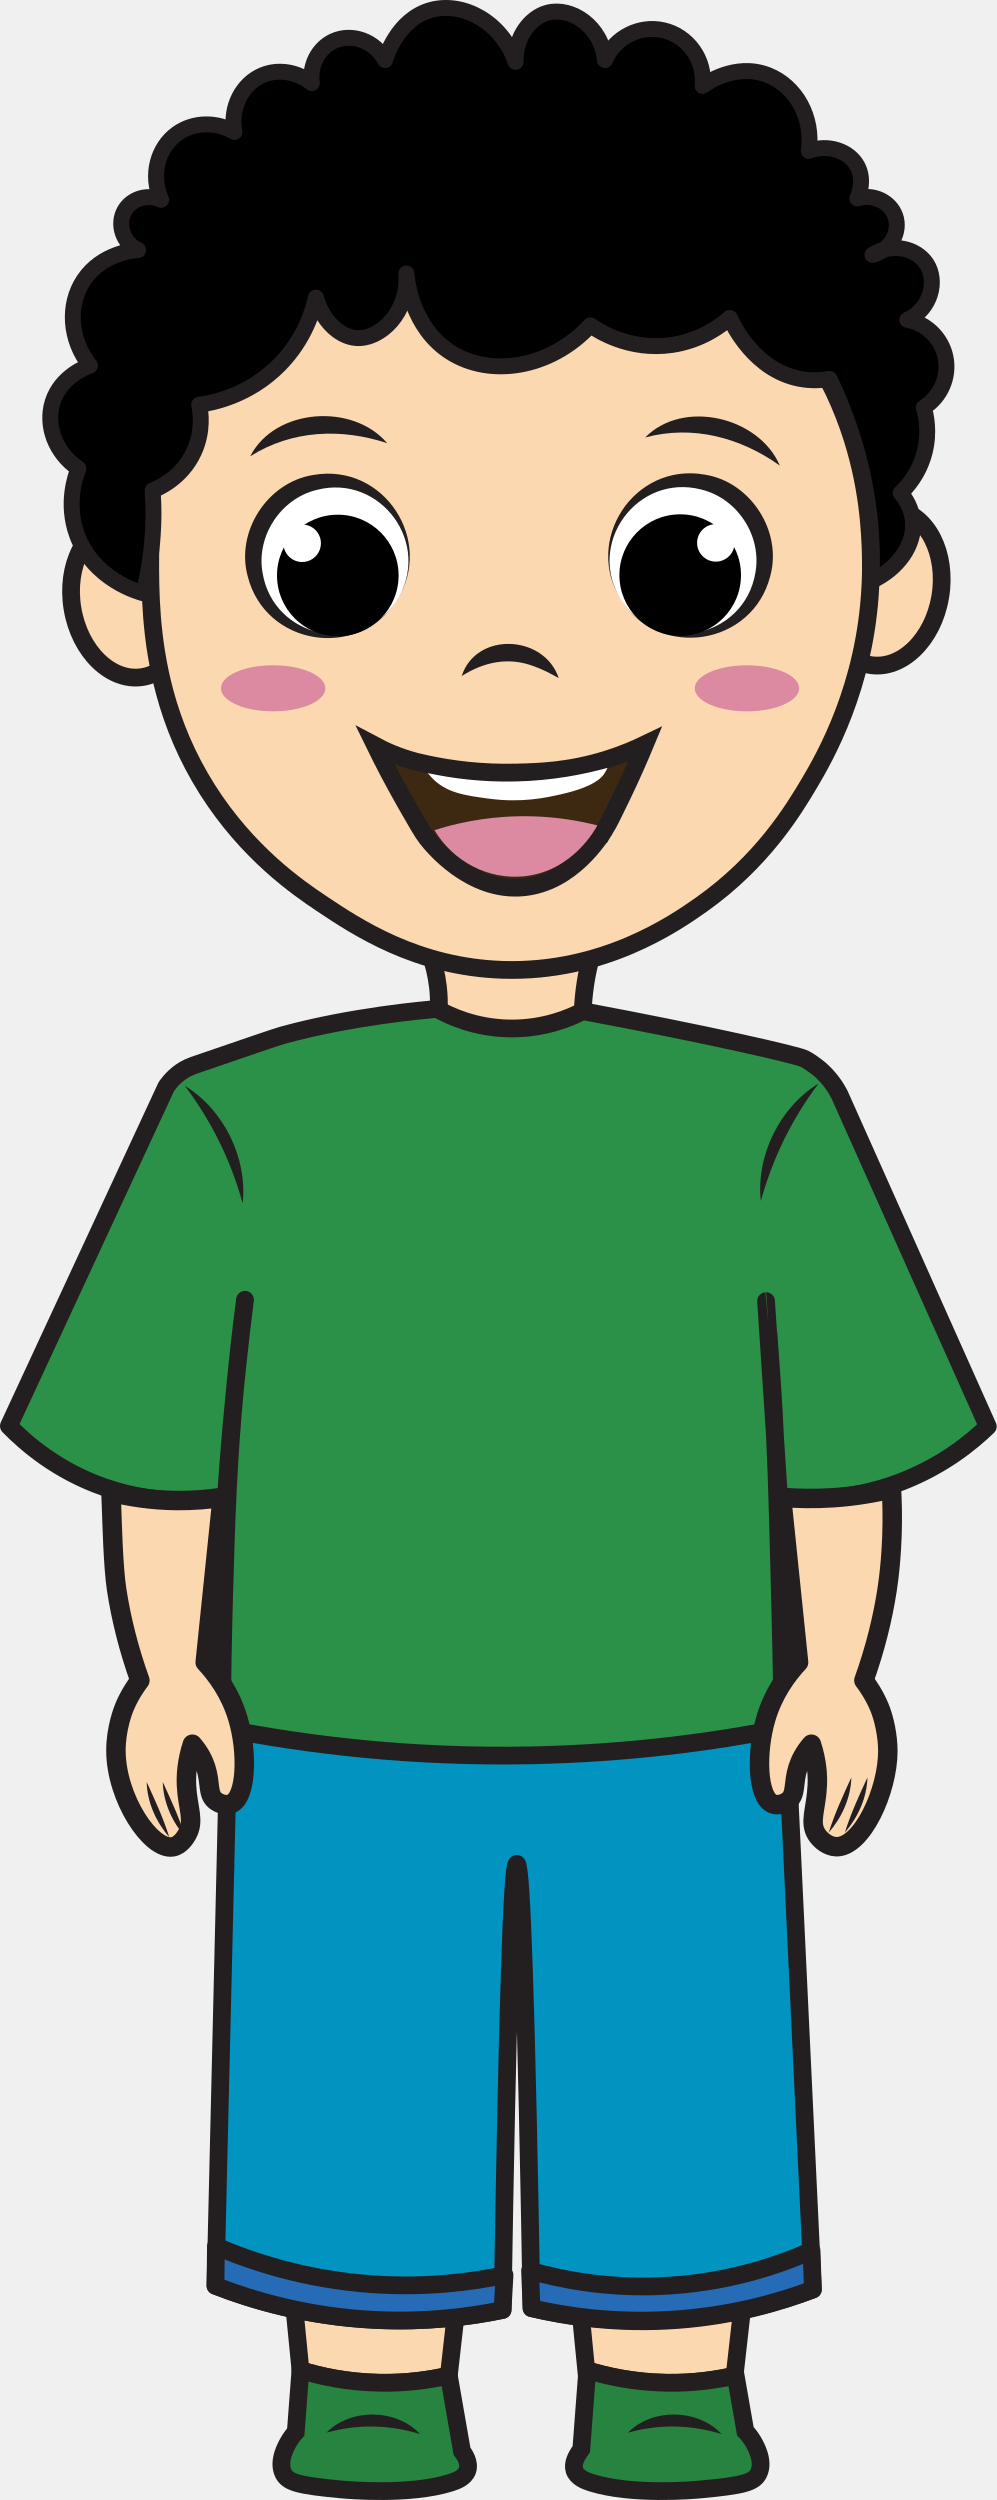
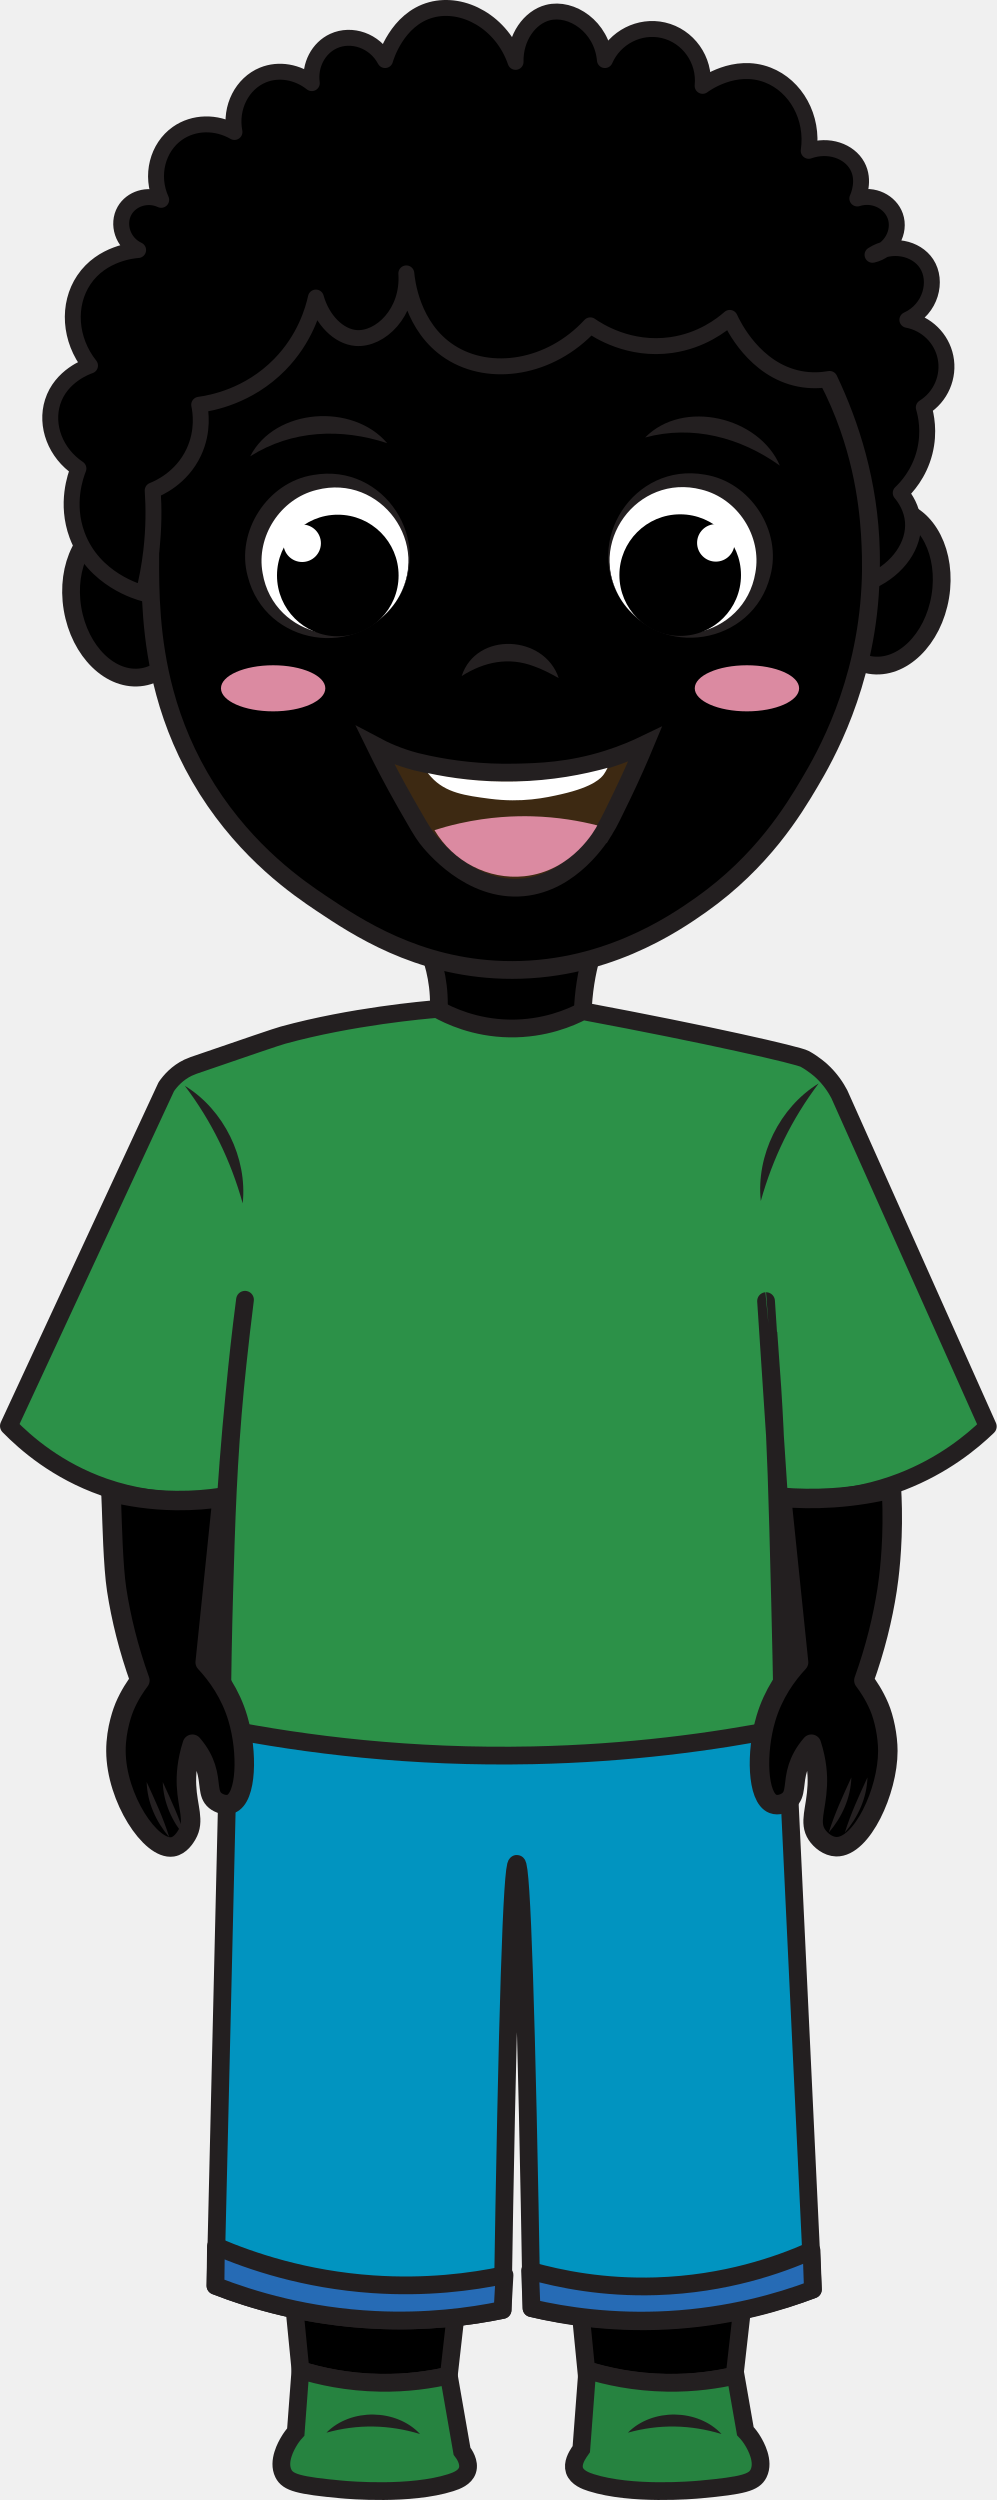
<svg xmlns="http://www.w3.org/2000/svg" id="Layer_2" data-name="Layer 2" viewBox="0 0 168.42 422.456">
  <defs>
    <style>
-       .cls-1 {
+       .short-curly .cls-1 {
        fill: #fff;
      }

-       .cls-2 {
-         fill: #haircolor;
+       .short-curly .cls-2 {
+         fill: #hairColor;
        stroke-width: 2.69px;
      }

-       .cls-2, .cls-3, .cls-4, .cls-5, .cls-6, .cls-7, .cls-8, .cls-9 {
+       .short-curly .cls-2, .short-curly .cls-3, .short-curly .cls-4, .short-curly .cls-5, .short-curly .cls-6, .short-curly .cls-7, .short-curly .cls-8, .short-curly .cls-9 {
        stroke: #231f20;
      }

-       .cls-2, .cls-3, .cls-5, .cls-6, .cls-8, .cls-9 {
+       .short-curly .cls-2, .short-curly .cls-3, .short-curly .cls-5, .short-curly .cls-6, .short-curly .cls-8, .short-curly .cls-9 {
        stroke-linecap: round;
      }

-       .cls-2, .cls-3, .cls-6, .cls-8, .cls-9 {
+       .short-curly .cls-2, .short-curly .cls-3, .short-curly .cls-6, .short-curly .cls-8, .short-curly .cls-9 {
        stroke-linejoin: round;
      }

-       .cls-3 {
+       .short-curly .cls-3 {
        fill: #2c9148;
      }

-       .cls-3, .cls-4, .cls-5, .cls-6, .cls-7, .cls-8 {
+       .short-curly .cls-3, .short-curly .cls-4, .short-curly .cls-5, .short-curly .cls-6, .short-curly .cls-7, .short-curly .cls-8 {
        stroke-width: 3px;
      }

-       .cls-4, .cls-5, .cls-7 {
+       .short-curly .cls-4, .short-curly .cls-5, .short-curly .cls-7 {
        stroke-miterlimit: 10;
      }

-       .cls-4, .cls-9 {
-         fill: #fcd8b1;
+       .short-curly .cls-4, .short-curly .cls-9 {
+         fill: #skinColor;
      }

-       .cls-5 {
+       .short-curly .cls-5 {
        fill: #268340;
      }

-       .cls-6 {
+       .short-curly .cls-6 {
        fill: #266bb5;
      }

-       .cls-7 {
+       .short-curly .cls-7 {
        fill: #3d2912;
      }

-       .cls-10 {
+       .short-curly .cls-10 {
        fill: #db8aa1;
      }

-       .cls-8 {
+       .short-curly .cls-8 {
        fill: #0194c0;
      }

-       .cls-9 {
+       .short-curly .cls-9 {
        stroke-width: 3.291px;
      }

-       .cls-11 {
+       .short-curly .cls-11 {
        fill: #231f20;
      }
    </style>
  </defs>
-   <g id="Layer_1-2" data-name="Layer 1">
+   <g class="short-curly" id="Layer_1-2" data-name="Layer 1">
    <g>
      <path class="cls-4" d="m72.026,159.474c.986,2.264,2.19,5.881,2.14,10.395-.022,1.986-.282,3.739-.611,5.197,3.29,1.013,7.895,2.049,13.452,2.14,4.646.076,8.605-.531,11.618-1.223-.189-2.067-.255-4.549,0-7.338.324-3.539,1.072-6.537,1.834-8.866-9.478-.102-18.955-.204-28.433-.306Z" />
      <path class="cls-4" d="m49.243,384.917c.51,5.197,1.019,10.395,1.529,15.592,3.29,1.013,7.895,2.049,13.452,2.14,4.646.076,8.605-.531,11.618-1.223.611-5.401,1.223-10.803,1.834-16.204-9.478-.102-18.955-.204-28.433-.306Z" />
      <path class="cls-4" d="m97.534,384.917c.51,5.197,1.019,10.395,1.529,15.592,3.29,1.013,7.895,2.049,13.452,2.14,4.646.076,8.605-.531,11.618-1.223.611-5.401,1.223-10.803,1.834-16.204-9.478-.102-18.955-.204-28.433-.306Z" />
      <path class="cls-8" d="m137.36,386.886c-5.39,2.08-13.17,4.41-22.76,5.14-10.35.78-18.94-.59-24.78-1.99-.844-50.051-1.673-75.08-2.487-75.079-.816 0-1.617,25.127-2.403,75.389-5.58,1.15-12.94,2.1-21.54,1.68-11.46-.56-20.72-3.33-26.98-5.77.86-36.13,1.71-72.26,2.57-108.39.41.16.83.33,1.26.5,10.31,4.05,27.39,9.18,48.86,8.69,17.16-.4,31.13-4.26,40.66-7.78.85-.31,1.66-.62,2.44-.93,1.72,36.18,3.44,72.36,5.16,108.54Z" />
      <path class="cls-3" d="m166.92,241.046c-2.72,2.63-7.53,6.6-14.54,9.32-8.88,3.44-16.72,3.1-20.74,2.65-.73-11.05-1.46-22.1-2.19-33.15-0-.001-0-.005-.001-.005-.006 0.0.707,9.196,1.069,14.765.587,9.031.858,17.962,1.292,35.46.136,5.504.307,12.994.466,21.941-11.881,2.348-26.099,4.244-42.191,4.586-20.587.438-38.429-1.79-52.586-4.586.049-9.219.221-16.919.382-22.548.361-12.604.653-22.437,1.88-35.308.349-3.665.871-8.633,1.639-14.536-.88,7-1.65,14.2-2.31,21.61-.35,3.98-.65,7.9-.92,11.77-2.15.36-5.02.67-8.4.55-2.54-.09-7.07-.48-12.22-2.28-7.86-2.75-13.18-7.38-16.05-10.32,8.87-19.11,17.74-38.22,26.6-57.33.7-1.01,1.87-2.34,3.67-3.21.33-.15.64-.28.95-.39,9.4-3.23,14.1-4.84,15.09-5.11,11.65-3.19,23.91-4.25,26.05-4.43,2.01,1.13,6.36,3.21,12.25,3.3,5.91.09,10.33-1.86,12.38-2.93,21.12,3.95,36.38,7.45,37.5,8.07,1.54.85,2.75,1.95,2.75,1.95,1.58,1.43,2.53,2.95,3.09,4.01,8.37,18.72,16.73,37.43,25.09,56.15Z" />
      <path class="cls-9" d="m18.857,254.92c.082,1.868.244,9.728.858,13.717.747,4.85,2.005,9.967,3.924,15.327-.689.909-1.741,2.439-2.6,4.467-.172.407-1.468,3.638-1.447,7.456.044,8.016,5.898,16.778,9.565,16.204,1.342-.21,2.182-1.639,2.432-2.064,1.371-2.332.093-4.562-.076-8.331-.075-1.662.048-4.036.994-6.955,1.247,1.435,1.895,2.797,2.255,3.898.874,2.68.264,4.517,1.605,5.618.647.531,1.765.906,2.637.573,2.689-1.027,2.881-8.745,1.19-14.446-1.246-4.202-3.521-7.336-5.518-9.478.96-9.298,1.919-18.595,2.879-27.893-2.24.344-4.86.584-7.784.551-4.355-.049-8.095-.687-11.025-1.416.024.653.061,1.612.112,2.77Z" />
      <path class="cls-9" d="m150.763,254.92c.124,6.754-.584,11.935-.858,13.717-.747,4.85-2.005,9.967-3.924,15.327.689.909,1.741,2.439,2.6,4.467.825,1.947,1.445,4.917,1.447,7.456.004,6.759-4.39,16.282-8.711,16.175-1.412-.035-2.669-1.095-3.286-2.035-1.369-2.086-.105-4.288.076-8.331.075-1.662-.048-4.036-.994-6.955-1.247,1.435-1.895,2.797-2.255,3.898-.874,2.68-.264,4.517-1.605,5.618-.647.531-1.765.906-2.637.573-2.689-1.027-2.881-8.745-1.19-14.446,1.246-4.202,3.521-7.336,5.518-9.478-.96-9.298-1.919-18.595-2.879-27.893,2.538.214,5.494.296,8.775.075,3.756-.253,7.054-.843,9.795-1.51.048.833.102,1.979.127,3.34Z" />
      <path class="cls-5" d="m78.98,417.457c-.409,1.213-1.798,1.745-2.82,2.07-6.8,2.16-17.23,1.26-18.42,1.15-7.27-.67-9.09-1.18-9.85-2.7-1.03-2.07.52-4.74.91-5.4.34-.58.73-1.12,1.18-1.61.26-3.48.53-6.97.79-10.46,3.29,1.02,7.9,2.05,13.45,2.14,4.65.08,8.61-.53,11.62-1.22.74,4.26,1.49,8.52,2.23,12.78.345.451,1.367,1.895.91,3.25Z" />
      <path class="cls-5" d="m128.18,417.977c-.76,1.52-2.58,2.03-9.85,2.7-1.19.11-11.62,1.01-18.42-1.15-.93-.29-2.41-.84-2.83-2.07-.39-1.19.39-2.44.77-3.04.12-.19.25-.38.38-.56.34-4.45.67-8.89,1.01-13.35,3.29,1.02,7.9,2.05,13.46,2.14,4.64.08,8.6-.53,11.61-1.22.55,3.13,1.1,6.27,1.64,9.4.51.53.95,1.11,1.32,1.75.39.66,1.94,3.33.91,5.4Z" />
      <path class="cls-11" d="m27.503,301.129c1.439,3.136,2.789,6.031,3.822,9.325-2.237-2.584-3.726-5.873-3.822-9.325h0Z" />
      <path class="cls-11" d="m24.783,301.129c1.439,3.136,2.789,6.031,3.822,9.325-2.237-2.584-3.726-5.873-3.822-9.325h0Z" />
      <path class="cls-11" d="m143.864,300.351c-.096,3.452-1.585,6.741-3.822,9.325,1.033-3.293,2.383-6.189,3.822-9.325h0Z" />
      <path class="cls-11" d="m146.583,300.351c-.096,3.452-1.585,6.741-3.822,9.325,1.033-3.293,2.383-6.189,3.822-9.325h0Z" />
      <path class="cls-11" d="m31.229,183.479c6.598,4.029,10.602,12.189,9.784,19.873-2.028-7.263-5.235-13.853-9.784-19.873h0Z" />
      <path class="cls-11" d="m138.344,183.078c-4.548,6.019-7.755,12.61-9.783,19.873-.819-7.684,3.185-15.844,9.783-19.873h0Z" />
      <path class="cls-11" d="m55.159,411.078c4.113-4.181,11.829-4.062,15.822.229-5.268-1.596-10.512-1.7-15.822-.229h0Z" />
      <path class="cls-11" d="m106.104,411.078c4.113-4.181,11.829-4.062,15.822.229-5.268-1.596-10.512-1.7-15.822-.229h0Z" />
      <path class="cls-6" d="m36.49,379.575c5.952,2.558,15.039,5.628,26.465,6.42,9.043.627,16.705-.371,22.299-1.548-.109,1.965-.219,3.93-.328,5.895-5.581,1.154-12.938,2.1-21.541,1.68-11.458-.559-20.714-3.326-26.973-5.762l.078-6.685Z" />
      <path class="cls-6" d="m137.134,380.32c-5.516,2.448-14.622,5.65-26.24,6.017-8.862.28-16.209-1.182-21.322-2.634.082,2.111.165,4.222.247,6.333,5.68,1.307,13.662,2.513,23.182,1.978,10.315-.58,18.664-2.992,24.363-5.127-.077-2.189-.153-4.378-.229-6.567Z" />
      <ellipse class="cls-4" cx="149.216" cy="99.219" rx="13.336" ry="9.805" transform="translate(26.9117 230.1827) rotate(-80.57965)" />
      <ellipse class="cls-4" cx="21.923" cy="101.249" rx="9.805" ry="13.336" transform="translate(-16.27642 4.953791) rotate(-9.420352)" />
      <path class="cls-4" d="m147.081,99.028c-.82,16.94-7.71,28.92-10.25,33.21-2.78,4.7-8.01,13.33-18.34,20.64-4.6,3.25-16.63,11.52-33.48,11.01-14.6-.45-24.75-7.24-30.73-11.24-3.85-2.58-12.41-8.43-19.26-19.26-3.5-5.54-5.74-11.07-7.16-16.32-2.46-9.08-2.5-17.28-2.47-23.12.02-3.24.03-6.68.24-10.24.57-9.41,2.5-19.68,9.39-29.43,16.48-23.31,46.93-23.38,49.98-23.34,2.62.03,31.43.89,49.54,24.72,4.21,5.55,7.01,11.23,8.86,16.53,3.35,9.54,3.65,17.81,3.75,21.76.04,1.74.02,3.44-.07,5.08Z" />
      <path class="cls-11" d="m78.016,114.242c2.467-7.609,13.986-6.982,16.395.344-1.486-.832-2.82-1.519-4.185-1.997-4.234-1.606-8.38-.783-12.21,1.653h0Z" />
      <path class="cls-11" d="m42.279,77.109c4.179-8.166,17.35-9.05,23.147-2.22-7.759-2.569-16.145-2.229-23.147,2.22h0Z" />
      <path class="cls-11" d="m109.021,73.929c6.416-6.556,19.255-3.489,22.762,4.754-6.646-4.758-14.755-6.923-22.762-4.754h0Z" />
      <g>
        <circle class="cls-1" cx="55.973" cy="94.378" r="13.142" />
        <path class="cls-11" d="m67.001,101.526c-6.48,10.055-22.166,7.64-25.14-4.135-2.071-7.564,3.343-15.934,11.097-17.13,11.967-2.103,20.578,11.246,14.042,21.265h0Zm0,0c6.139-9.537-2.656-21.553-13.502-18.735-6.123,1.497-10.255,7.859-9.119,14.062,1.852,11.06,16.425,14.172,22.622,4.672h0Z" />
      </g>
      <circle cx="57.082" cy="97.248" r="10.273" />
      <circle class="cls-1" cx="51.059" cy="91.8" r="3.169" />
      <path class="cls-7" d="m102.236,140.107c-.797,1.29-5.579,9.034-13.8,9.833-9.018.876-15.494-7.254-16.31-8.311-.766-.992-1.684-2.602-3.521-5.821-2.304-4.039-4.036-7.448-5.175-9.779,1.531.815,3.851,1.891,6.847,2.677.363.095,1.046.254,2.009.457,4.01.849,9.02,1.512,14.78,1.385,3.966-.087,9.187-.227,15.6-2.253,2.671-.844,4.824-1.785,6.331-2.513-.866,2.085-2.18,5.133-3.933,8.765-1.449,3-2.173,4.501-2.827,5.561Z" />
      <path class="cls-10" d="m100.936,139.476c-.267.522-4.134,7.764-12.382,8.599-6.022.609-11.946-2.442-15.134-7.796,1.038-.331,2.488-.754,4.242-1.146,5.179-1.158,9.55-1.265,12.304-1.189,4.262.118,7.97.768,10.97,1.533Z" />
      <path class="cls-1" d="m102.666,129.748c-.19.4-.4.78-.63,1.1-.38.53-1.62,2.1-7.18,3.36-2.67.61-6.66,1.47-12.08.77-4.11-.54-7.47-.97-9.92-3.68-.15-.17-.35-.39-.57-.66,4.01.87,9.02,1.55,14.78,1.42,6.25-.14,11.55-1.18,15.6-2.31Z" />
      <g>
        <circle class="cls-1" cx="116.051" cy="94.315" r="13.142" />
        <path class="cls-11" d="m105.022,101.463c6.197,9.5,20.772,6.386,22.622-4.673,1.135-6.203-2.996-12.566-9.119-14.062-10.848-2.817-19.641,9.198-13.502,18.735h0Zm0,0c-6.534-10.021,2.074-23.369,14.043-21.265,7.753,1.197,13.17,9.566,11.097,17.131-2.973,11.774-18.661,14.191-25.14,4.135h0Z" />
      </g>
      <circle cx="114.941" cy="97.184" r="10.273" />
      <circle class="cls-1" cx="120.964" cy="91.736" r="3.169" />
      <ellipse class="cls-10" cx="46.156" cy="116.312" rx="8.817" ry="3.893" />
      <ellipse class="cls-10" cx="126.219" cy="116.312" rx="8.817" ry="3.893" />
      <path class="cls-2" d="m147.253,98.199c.084-1.639.112-3.334.07-5.08-.279-11.642-3.537-21.519-7.135-29.084-1.448.255-3.173.341-5.048-.02-7.638-1.47-11.285-9.12-11.824-10.297-1.368,1.203-4.762,3.854-9.86,4.586-7.132,1.024-12.442-2.45-13.704-3.326-6.774,7.329-16.95,8.862-23.7,4.51-6.471-4.173-7.29-12.141-7.39-13.29.459,6.643-4.44,11.251-8.51,10.92-2.917-.237-5.714-3.037-6.773-6.839-.469,2.124-1.844,6.976-6.103,11.324-5.285,5.395-11.583,6.515-13.617,6.791.232,1.113.772,4.425-.917,8.026-2.08,4.435-6.04,6.105-6.94,6.459.199,2.91.208,6.374-.24,10.24-.306,2.646-.776,5.04-1.304,7.148-.726-.184-8.45-2.288-11.236-9.86-1.951-5.303-.266-9.988.229-11.236-3.89-2.607-5.616-7.245-4.357-11.236,1.398-4.43,5.822-5.991,6.317-6.157-3.489-4.399-3.848-10.301-1.043-14.48,3.051-4.546,8.466-4.997,9.172-5.045-2.619-1.219-3.58-4.387-2.293-6.65,1.151-2.023,3.864-2.912,6.191-1.834-1.878-4.114-.618-8.866,2.752-11.236,2.749-1.933,6.536-2.022,9.631-.229-.805-4.173,1.323-8.204,4.815-9.631,2.675-1.093,5.844-.533,8.255,1.376-.425-3.032,1.12-5.936,3.669-7.108,3.037-1.397,6.963-.087,8.713,3.21.077-.286,1.986-6.922,7.796-8.484,5.404-1.453,11.95,2.085,14.253,8.791-.095-4.101,2.384-7.547,5.467-8.332,3.978-1.014,9.114,2.365,9.631,8.026,1.685-3.847,5.87-5.956,9.86-5.045,4.192.958,7.1,5.005,6.65,9.401.279-.214,5.402-4.01,11.006-1.834,4.746,1.842,7.751,7.157,6.922,12.814,3.359-1.2,6.834.037,8.212,2.549,1.346,2.454.159,5.155,0,5.503,2.722-.882,5.577.577,6.42,2.981.925,2.637-.77,5.842-3.848,6.537,3.253-2.096,7.386-1.144,9.122,1.488,1.933,2.931.729,7.696-3.238,9.501,3.237.609,5.794,3.117,6.448,6.32.673,3.293-.793,6.692-3.669,8.484.365,1.246,1.019,4.103.141,7.563-.94,3.704-3.101,5.994-4.039,6.883.79.954,1.888,2.615,2.064,4.815.315,3.945-2.466,7.993-7.019,10.085Z" />
    </g>
  </g>
</svg>
